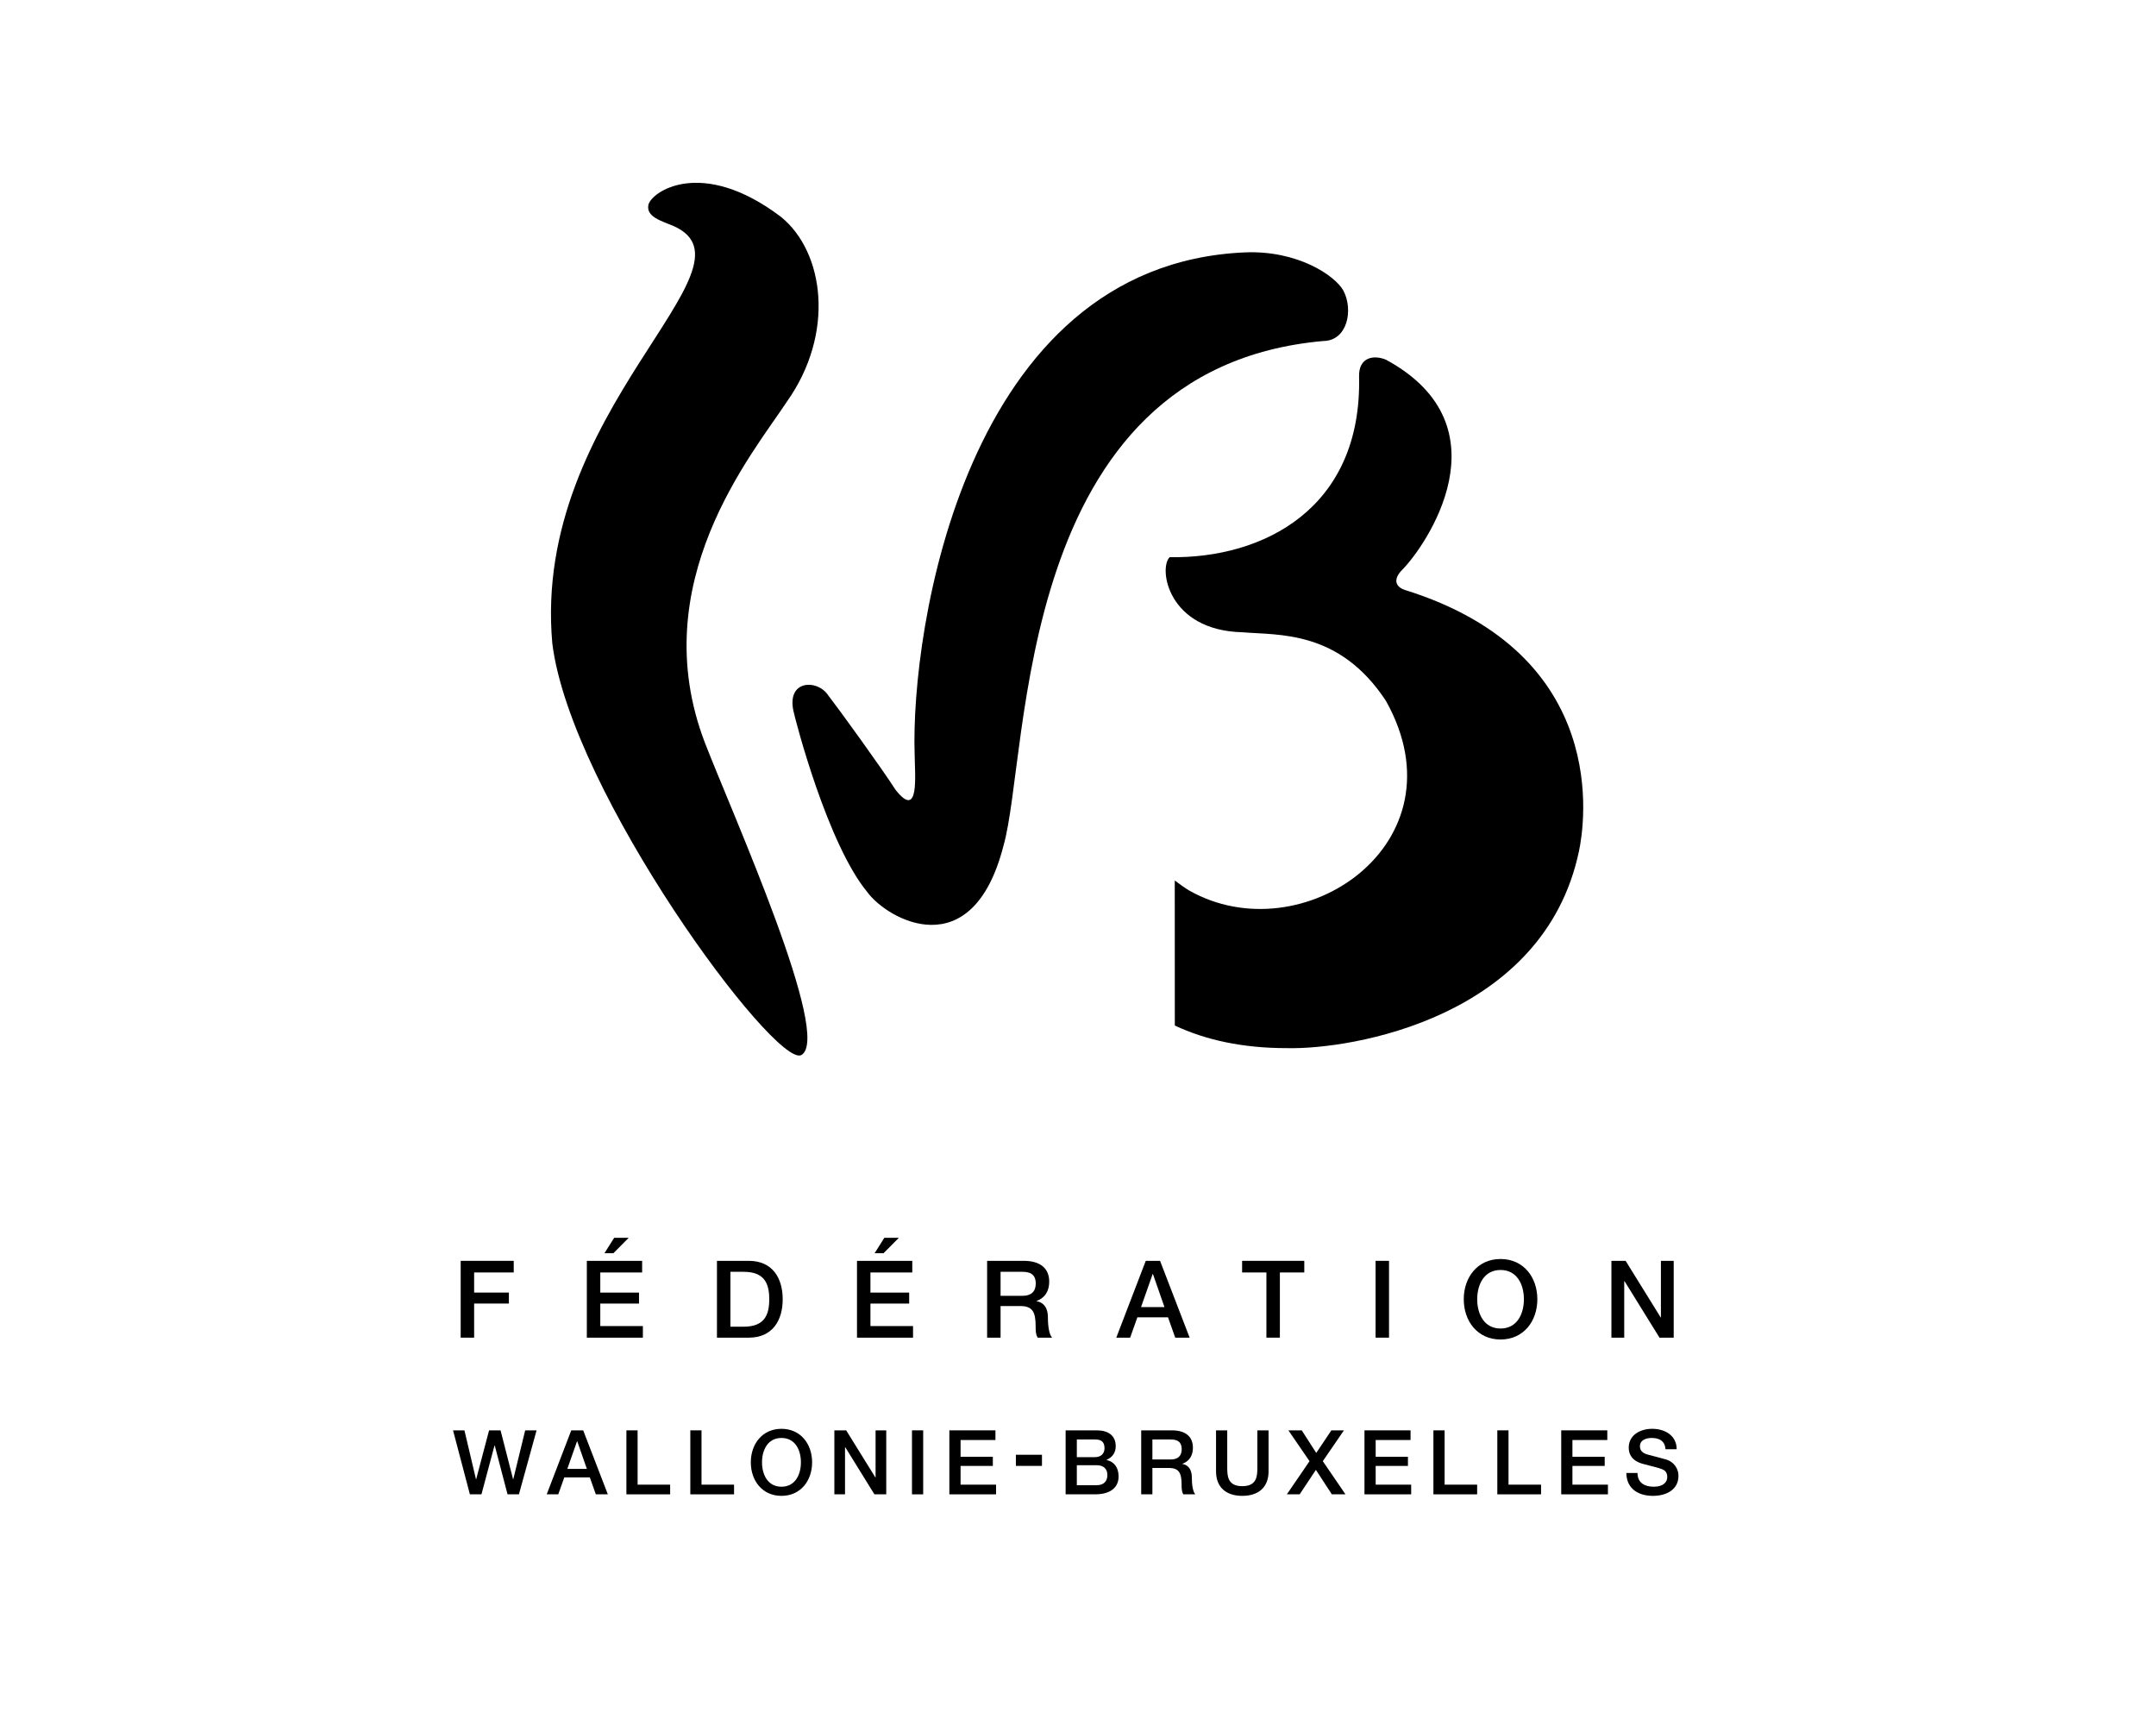
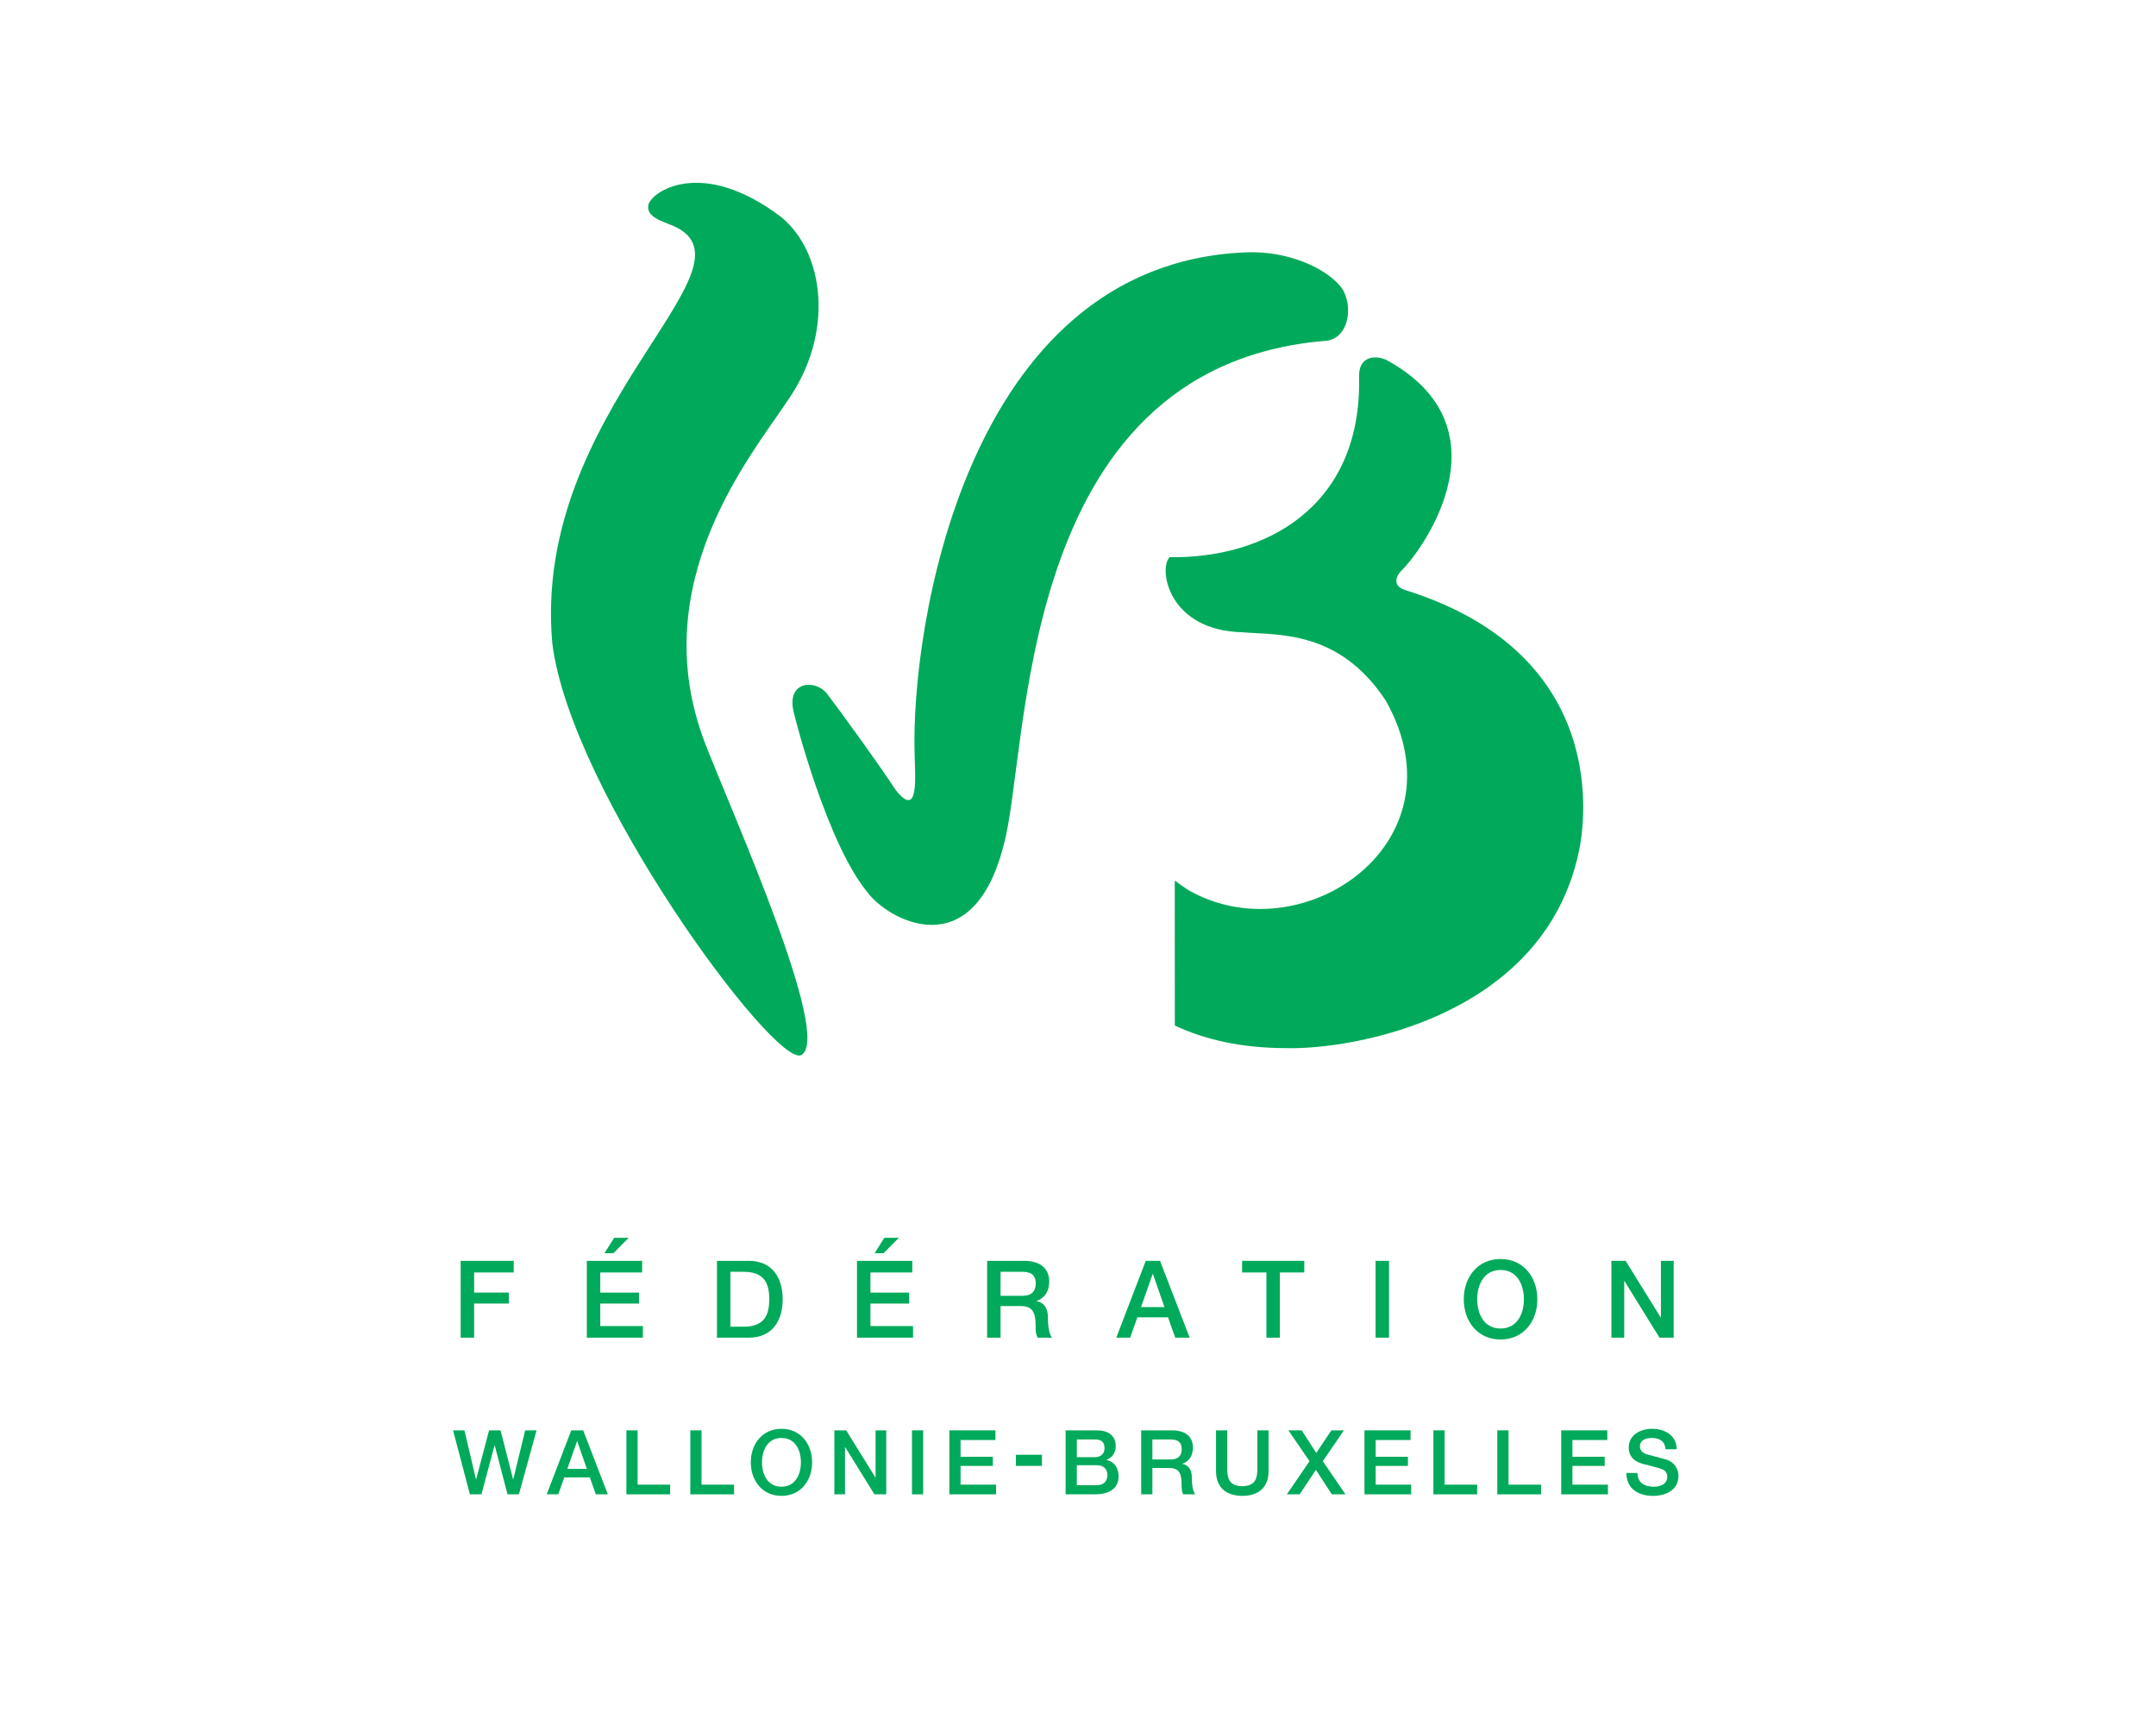
<svg xmlns="http://www.w3.org/2000/svg" width="177.165" height="141.732" id="svg3083" version="1.1">
  <defs id="defs3085">
    <clipPath id="clipPath3121" clipPathUnits="userSpaceOnUse">
      <path id="path3123" d="m 0,0 5457.96,0 0,5857 L 0,5857 0,0 z" />
    </clipPath>
  </defs>
  <g id="layer1" transform="translate(0,-910.6299)">
-     <g transform="matrix(0.2027722,0,0,-0.2027722,32.21786,1039.013)" id="g3113" style="fill:#000000;fill-opacity:1">
-       <g transform="scale(0.1,0.1)" id="g3115" style="fill:#000000;fill-opacity:1">
-         <g id="g3117" style="fill:#000000;fill-opacity:1">
-           <g clip-path="url(#clipPath3121)" id="g3119" style="fill:#000000;fill-opacity:1">
-             <path id="path3125" style="fill:#000000;fill-opacity:1;fill-rule:nonzero;stroke:none" d="m 278.031,1222.46 214.965,0 0,-47.11 -160.461,0 0,-81.49 140.84,0 0,-44.49 -140.84,0 0,-138.19 -54.504,0 0,311.28" />
-             <path id="path3127" style="fill:#000000;fill-opacity:1;fill-rule:nonzero;stroke:none" d="m 900.004,1315.74 58.851,0 -61.917,-62.31 -36.184,0 39.25,62.31 z m -110.758,-93.28 224.134,0 0,-47.11 -169.607,0 0,-81.49 156.927,0 0,-44.49 -156.927,0 0,-91.132 172.627,0 0,-47.058 -227.154,0 0,311.28" />
-             <path id="path3129" style="fill:#000000;fill-opacity:1;fill-rule:nonzero;stroke:none" d="m 1371.1,955.609 53.64,0 c 85.47,0 103.76,48.851 103.76,111.211 0,62.34 -18.29,111.17 -103.76,111.17 l -53.64,0 0,-222.381 z m -54.53,266.851 129.08,0 c 95.9,0 137.35,-69.78 137.35,-155.64 0,-85.902 -41.45,-155.64 -137.35,-155.64 l -129.08,0 0,311.28" />
-             <path id="path3131" style="fill:#000000;fill-opacity:1;fill-rule:nonzero;stroke:none" d="m 1994.78,1315.74 58.9,0 -61.92,-62.31 -36.18,0 39.2,62.31 z m -110.71,-93.28 224.08,0 0,-47.11 -169.61,0 0,-81.49 156.98,0 0,-44.49 -156.98,0 0,-91.132 172.68,0 0,-47.058 -227.15,0 0,311.28" />
-             <path id="path3133" style="fill:#000000;fill-opacity:1;fill-rule:nonzero;stroke:none" d="m 2465.92,1080.76 89.41,0 c 34.43,0 53.14,16.98 53.14,49.7 0,39.67 -25.71,47.53 -54.06,47.53 l -88.49,0 0,-97.23 z m -54.52,141.7 148.7,0 c 67.99,0 102.92,-31.39 102.92,-84.16 0,-59.72 -41.45,-74.99 -51.46,-78.48 l 0,-0.86 c 18.73,-2.63 46.19,-16.56 46.19,-65.851 0,-36.187 5.27,-69.328 17.04,-81.929 l -58.46,0 c -8.28,13.511 -8.28,30.5 -8.28,45.742 0,57.128 -11.77,82.378 -61.92,82.378 l -80.21,0 0,-128.12 -54.52,0 0,311.28" />
-             <path id="path3135" style="fill:#000000;fill-opacity:1;fill-rule:nonzero;stroke:none" d="m 3035.12,1034.96 95.01,0 -46.64,133.83 -1.31,0 -47.06,-133.83 z m 19.15,187.5 57.99,0 119.88,-311.28 -58.4,0 -29.22,82.371 -124.25,0 -29.22,-82.371 -56.23,0 119.45,311.28" />
-             <path id="path3137" style="fill:#000000;fill-opacity:1;fill-rule:nonzero;stroke:none" d="m 3444.75,1222.46 251.99,0 0,-47.11 -98.94,0 0,-264.17 -54.55,0 0,264.17 -98.5,0 0,47.11" />
-             <path id="path3139" style="fill:#000000;fill-opacity:1;fill-rule:nonzero;stroke:none" d="m 3985.6,911.18 54.52,0 0,311.281 -54.52,0 0,-311.281 z" />
-             <path id="path3141-5" style="fill:#000000;fill-opacity:1;fill-rule:nonzero;stroke:none" d="m 4397.5,1066.82 c 0,-59.74 27.89,-118.59 94.57,-118.59 66.73,0 94.64,58.85 94.64,118.59 0,59.71 -27.91,118.59 -94.64,118.59 -66.68,0 -94.57,-58.88 -94.57,-118.59 z m 243.69,0 c 0,-88.961 -55.78,-163.082 -149.12,-163.082 -93.26,0 -149.07,74.121 -149.07,163.082 0,88.93 55.81,163.06 149.07,163.06 93.34,0 149.12,-74.13 149.12,-163.06" />
-             <path id="path3143" style="fill:#000000;fill-opacity:1;fill-rule:nonzero;stroke:none" d="m 4941.36,1222.46 57.57,0 142.12,-229.351 0.87,0 0,229.351 51.88,0 0,-311.28 -57.52,0 -141.75,228.87 -1.26,0 0,-228.87 -51.91,0 0,311.28" />
-             <path id="path3145" style="fill:#000000;fill-opacity:1;fill-rule:nonzero;stroke:none" d="m 247.062,535.641 46.168,0 46.825,-198.301 0.73,0 52.328,198.301 46.489,0 50.832,-198.301 0.703,0 48.293,198.301 46.172,0 -71.563,-259.313 -46.113,0 -51.965,198.301 -0.731,0 -53.007,-198.301 -46.875,0 -68.286,259.313" />
-             <path id="path3147" style="fill:#000000;fill-opacity:1;fill-rule:nonzero;stroke:none" d="m 710.219,379.469 79.16,0 -38.859,111.519 -1.102,0 -39.199,-111.519 z m 15.98,156.172 48.293,0 99.887,-259.313 -48.66,0 -24.367,68.664 -103.477,0 -24.363,-68.664 -46.852,0 99.539,259.313" />
-             <path id="path3149" style="fill:#000000;fill-opacity:1;fill-rule:nonzero;stroke:none" d="m 949.633,535.641 45.383,0 0,-220.082 131.874,0 0,-39.231 -177.257,0 0,259.313" />
-             <path id="path3151" style="fill:#000000;fill-opacity:1;fill-rule:nonzero;stroke:none" d="m 1208.62,535.641 45.38,0 0,-220.082 131.88,0 0,-39.231 -177.26,0 0,259.313" />
-             <path id="path3153" style="fill:#000000;fill-opacity:1;fill-rule:nonzero;stroke:none" d="m 1499.18,406.012 c 0,-49.75 23.27,-98.813 78.84,-98.813 55.58,0 78.8,49.063 78.8,98.813 0,49.769 -23.22,98.789 -78.8,98.789 -55.57,0 -78.84,-49.02 -78.84,-98.789 z m 203.04,0 c 0,-74.102 -46.48,-135.864 -124.2,-135.864 -77.74,0 -124.25,61.762 -124.25,135.864 0,74.078 46.51,135.84 124.25,135.84 77.72,0 124.2,-61.762 124.2,-135.84" />
-             <path id="path3155" style="fill:#000000;fill-opacity:1;fill-rule:nonzero;stroke:none" d="m 1792.36,535.641 47.92,0 118.42,-191.02 0.7,0 0,191.02 43.24,0 0,-259.313 -47.96,0 -118.03,190.711 -1.11,0 0,-190.711 -43.18,0 0,259.313" />
-             <path id="path3157" style="fill:#000000;fill-opacity:1;fill-rule:nonzero;stroke:none" d="m 2106.92,276.328 45.41,0 0,259.312 -45.41,0 0,-259.312 z" />
-             <path id="path3159" style="fill:#000000;fill-opacity:1;fill-rule:nonzero;stroke:none" d="m 2258.4,535.641 186.72,0 0,-39.2 -141.31,0 0,-67.921 130.77,0 0,-37.051 -130.77,0 0,-75.91 143.88,0 0,-39.231 -189.29,0 0,259.313" />
-             <path id="path3161" style="fill:#000000;fill-opacity:1;fill-rule:nonzero;stroke:none" d="m 2527.97,391.582 105.68,0 0,45.098 -105.68,0 0,-45.098 z" />
-             <path id="path3163" style="fill:#000000;fill-opacity:1;fill-rule:nonzero;stroke:none" d="m 2774.96,313.359 80.31,0 c 27.57,0 43.54,14.911 43.54,41.063 0,25.449 -15.97,39.957 -43.54,39.957 l -80.31,0 0,-81.02 z m 0,113.7 74.1,0 c 21.79,0 38.12,12.73 38.12,35.941 0,26.16 -13.43,35.641 -38.12,35.641 l -74.1,0 0,-71.582 z m -45.41,108.582 126.03,0 c 46.51,0 77.01,-21.02 77.01,-64.25 0,-26.153 -13.43,-45.02 -37.02,-55.211 l 0,-0.75 c 31.57,-6.871 48.65,-31.61 48.65,-66.828 0,-40.661 -28.32,-72.274 -95.52,-72.274 l -119.15,0 0,259.313" />
-             <path id="path3165" style="fill:#000000;fill-opacity:1;fill-rule:nonzero;stroke:none" d="m 3081.19,417.621 74.44,0 c 28.72,0 44.31,14.18 44.31,41.399 0,33.082 -21.41,39.621 -45.02,39.621 l -73.73,0 0,-81.02 z m -45.41,118.02 123.86,0 c 56.67,0 85.71,-26.153 85.71,-70.071 0,-49.75 -34.49,-62.492 -42.85,-65.371 l 0,-0.738 c 15.6,-2.199 38.5,-13.813 38.5,-54.84 0,-30.16 4.35,-57.75 14.15,-68.293 l -48.69,0 c -6.88,11.274 -6.88,25.422 -6.88,38.133 0,47.621 -9.81,68.68 -51.58,68.68 l -66.81,0 0,-106.813 -45.41,0 0,259.313" />
-             <path id="path3167" style="fill:#000000;fill-opacity:1;fill-rule:nonzero;stroke:none" d="m 3339.08,535.641 45.41,0 0,-151.082 c 0,-34.86 2.22,-75.149 61.04,-75.149 58.86,0 61.03,40.289 61.03,75.149 l 0,151.082 45.39,0 0,-165.95 c 0,-66.492 -42.5,-99.543 -106.42,-99.543 -63.93,0 -106.45,33.051 -106.45,99.543 l 0,165.95" />
-             <path id="path3169" style="fill:#000000;fill-opacity:1;fill-rule:nonzero;stroke:none" d="m 3632.25,535.641 54.11,0 58.85,-91.5 61.37,91.5 50.86,0 -85.71,-124.911 91.9,-134.402 -55.24,0 -64.64,99.16 -65.75,-99.16 -51.93,0 91.89,134.402 -85.71,124.911" />
-             <path id="path3171" style="fill:#000000;fill-opacity:1;fill-rule:nonzero;stroke:none" d="m 3940.63,535.641 186.72,0 0,-39.2 -141.34,0 0,-67.921 130.78,0 0,-37.051 -130.78,0 0,-75.91 143.89,0 0,-39.231 -189.27,0 0,259.313" />
-             <path id="path3173" style="fill:#000000;fill-opacity:1;fill-rule:nonzero;stroke:none" d="m 4220,535.641 45.39,0 0,-220.082 131.85,0 0,-39.231 -177.24,0 0,259.313" />
-             <path id="path3175" style="fill:#000000;fill-opacity:1;fill-rule:nonzero;stroke:none" d="m 4478.99,535.641 45.38,0 0,-220.082 131.86,0 0,-39.231 -177.24,0 0,259.313" />
-             <path id="path3177" style="fill:#000000;fill-opacity:1;fill-rule:nonzero;stroke:none" d="m 4737.95,535.641 186.72,0 0,-39.2 -141.31,0 0,-67.921 130.78,0 0,-37.051 -130.78,0 0,-75.91 143.88,0 0,-39.231 -189.29,0 0,259.313" />
-             <path id="path3179" style="fill:#000000;fill-opacity:1;fill-rule:nonzero;stroke:none" d="m 5047.11,362.809 c 0,-39.989 29.43,-55.61 65.75,-55.61 39.93,0 54.81,19.629 54.81,39.231 0,19.988 -10.87,27.961 -21.41,31.961 -18.18,6.898 -41.76,11.64 -77.37,21.41 -44.29,12 -57.38,38.89 -57.38,65.769 0,51.942 47.98,76.282 94.77,76.282 54.16,0 99.57,-28.692 99.57,-82.832 l -45.41,0 c -2.17,33.441 -24.73,45.781 -55.94,45.781 -21.04,0 -47.58,-7.633 -47.58,-33.801 0,-18.16 12.33,-28.332 30.89,-33.391 3.95,-1.07 61.39,-15.98 74.8,-19.988 34.15,-10.16 50.47,-39.23 50.47,-66.082 0,-58.121 -51.54,-81.391 -103.15,-81.391 -59.19,0 -107.12,28.352 -108.2,92.661 l 45.38,0" />
-             <path id="path3181" style="fill:#000000;fill-opacity:1;fill-rule:evenodd;stroke:none" d="m 1038.54,5500.25 c 9.38,52.18 213.97,197.62 537.99,-48.01 175.24,-143.06 219.27,-472.1 23.22,-748.75 -139.56,-211.86 -580.68,-735.19 -331.47,-1383.16 112.15,-289.05 519.18,-1194.58 389.58,-1264.37 -107.59,-50.62 -933.7,1065.02 -1008.485,1668.08 -85.156,947.18 863.115,1525.24 491.825,1691.32 -49.21,20.86 -111.36,36.88 -102.66,84.89" />
-             <path id="path3183" style="fill:#000000;fill-opacity:1;fill-rule:evenodd;stroke:none" d="M 3454.58,5308.64 C 2319.14,5258 2101.37,3773.26 2117.67,3275.86 c 0.73,-83.93 20.9,-269.6 -77.43,-144.68 -54.84,85.76 -227.57,324.47 -277.94,389.67 -44.75,57.5 -162.03,53.57 -135.99,-69.37 8.76,-42.01 139.19,-542.43 300.52,-736 78.95,-107.9 423.52,-305.99 550.65,188.03 108.32,376.92 38.62,1934.28 1296.06,2046.12 97.66,0.57 123.17,125.38 81.62,204.2 -33.33,60.56 -185.33,164.32 -400.58,154.81" />
-             <path id="path3185" style="fill:#000000;fill-opacity:1;fill-rule:evenodd;stroke:none" d="m 3172.06,2175.92 c 123.93,-58.17 273.42,-91.73 455.27,-91.58 260.59,-6.15 1040.9,122.39 1182.63,798.6 22.16,104.2 133.66,795.52 -703.68,1057.36 -41.05,12.68 -50.59,44.28 -12.67,82.21 94.74,95.58 432.28,580.73 -65.57,851.17 -48.15,20.47 -111.15,11.73 -109.26,-67.62 12.42,-535.53 -388.59,-738.51 -767.63,-732.38 -45.68,-44.3 -8.44,-297.04 294.83,-304.22 145.42,-12.62 392.07,10.3 581.49,-277.8 324.65,-579.03 -342.71,-1027.59 -798.05,-768.13 -17.06,10.2 -39.88,26.83 -57.63,40.06 0,-45.38 0.27,-587.67 0.27,-587.67" />
+     <g transform="matrix(0.2027722,0,0,-0.2027722,32.21786,1039.013)" id="g3113" style="fill:#00aa5a;fill-opacity:1">
+       <g transform="scale(0.1,0.1)" id="g3115" style="fill:#00aa5a;fill-opacity:1">
+         <g id="g3117" style="fill:#00aa5a;fill-opacity:1">
+           <g clip-path="url(#clipPath3121)" id="g3119" style="fill:#00aa5a;fill-opacity:1">
+             <path id="path3125" style="fill:#00aa5a;fill-opacity:1;fill-rule:nonzero;stroke:none" d="m 278.031,1222.46 214.965,0 0,-47.11 -160.461,0 0,-81.49 140.84,0 0,-44.49 -140.84,0 0,-138.19 -54.504,0 0,311.28" />
+             <path id="path3127" style="fill:#00aa5a;fill-opacity:1;fill-rule:nonzero;stroke:none" d="m 900.004,1315.74 58.851,0 -61.917,-62.31 -36.184,0 39.25,62.31 z m -110.758,-93.28 224.134,0 0,-47.11 -169.607,0 0,-81.49 156.927,0 0,-44.49 -156.927,0 0,-91.132 172.627,0 0,-47.058 -227.154,0 0,311.28" />
+             <path id="path3129" style="fill:#00aa5a;fill-opacity:1;fill-rule:nonzero;stroke:none" d="m 1371.1,955.609 53.64,0 c 85.47,0 103.76,48.851 103.76,111.211 0,62.34 -18.29,111.17 -103.76,111.17 l -53.64,0 0,-222.381 z m -54.53,266.851 129.08,0 c 95.9,0 137.35,-69.78 137.35,-155.64 0,-85.902 -41.45,-155.64 -137.35,-155.64 l -129.08,0 0,311.28" />
+             <path id="path3131" style="fill:#00aa5a;fill-opacity:1;fill-rule:nonzero;stroke:none" d="m 1994.78,1315.74 58.9,0 -61.92,-62.31 -36.18,0 39.2,62.31 z m -110.71,-93.28 224.08,0 0,-47.11 -169.61,0 0,-81.49 156.98,0 0,-44.49 -156.98,0 0,-91.132 172.68,0 0,-47.058 -227.15,0 0,311.28" />
+             <path id="path3133" style="fill:#00aa5a;fill-opacity:1;fill-rule:nonzero;stroke:none" d="m 2465.92,1080.76 89.41,0 c 34.43,0 53.14,16.98 53.14,49.7 0,39.67 -25.71,47.53 -54.06,47.53 l -88.49,0 0,-97.23 z m -54.52,141.7 148.7,0 c 67.99,0 102.92,-31.39 102.92,-84.16 0,-59.72 -41.45,-74.99 -51.46,-78.48 l 0,-0.86 c 18.73,-2.63 46.19,-16.56 46.19,-65.851 0,-36.187 5.27,-69.328 17.04,-81.929 l -58.46,0 c -8.28,13.511 -8.28,30.5 -8.28,45.742 0,57.128 -11.77,82.378 -61.92,82.378 l -80.21,0 0,-128.12 -54.52,0 0,311.28" />
+             <path id="path3135" style="fill:#00aa5a;fill-opacity:1;fill-rule:nonzero;stroke:none" d="m 3035.12,1034.96 95.01,0 -46.64,133.83 -1.31,0 -47.06,-133.83 z m 19.15,187.5 57.99,0 119.88,-311.28 -58.4,0 -29.22,82.371 -124.25,0 -29.22,-82.371 -56.23,0 119.45,311.28" />
+             <path id="path3137" style="fill:#00aa5a;fill-opacity:1;fill-rule:nonzero;stroke:none" d="m 3444.75,1222.46 251.99,0 0,-47.11 -98.94,0 0,-264.17 -54.55,0 0,264.17 -98.5,0 0,47.11" />
+             <path id="path3139" style="fill:#00aa5a;fill-opacity:1;fill-rule:nonzero;stroke:none" d="m 3985.6,911.18 54.52,0 0,311.281 -54.52,0 0,-311.281 z" />
+             <path id="path3141-5" style="fill:#00aa5a;fill-opacity:1;fill-rule:nonzero;stroke:none" d="m 4397.5,1066.82 c 0,-59.74 27.89,-118.59 94.57,-118.59 66.73,0 94.64,58.85 94.64,118.59 0,59.71 -27.91,118.59 -94.64,118.59 -66.68,0 -94.57,-58.88 -94.57,-118.59 z m 243.69,0 c 0,-88.961 -55.78,-163.082 -149.12,-163.082 -93.26,0 -149.07,74.121 -149.07,163.082 0,88.93 55.81,163.06 149.07,163.06 93.34,0 149.12,-74.13 149.12,-163.06" />
+             <path id="path3143" style="fill:#00aa5a;fill-opacity:1;fill-rule:nonzero;stroke:none" d="m 4941.36,1222.46 57.57,0 142.12,-229.351 0.87,0 0,229.351 51.88,0 0,-311.28 -57.52,0 -141.75,228.87 -1.26,0 0,-228.87 -51.91,0 0,311.28" />
+             <path id="path3145" style="fill:#00aa5a;fill-opacity:1;fill-rule:nonzero;stroke:none" d="m 247.062,535.641 46.168,0 46.825,-198.301 0.73,0 52.328,198.301 46.489,0 50.832,-198.301 0.703,0 48.293,198.301 46.172,0 -71.563,-259.313 -46.113,0 -51.965,198.301 -0.731,0 -53.007,-198.301 -46.875,0 -68.286,259.313" />
+             <path id="path3147" style="fill:#00aa5a;fill-opacity:1;fill-rule:nonzero;stroke:none" d="m 710.219,379.469 79.16,0 -38.859,111.519 -1.102,0 -39.199,-111.519 z m 15.98,156.172 48.293,0 99.887,-259.313 -48.66,0 -24.367,68.664 -103.477,0 -24.363,-68.664 -46.852,0 99.539,259.313" />
+             <path id="path3149" style="fill:#00aa5a;fill-opacity:1;fill-rule:nonzero;stroke:none" d="m 949.633,535.641 45.383,0 0,-220.082 131.874,0 0,-39.231 -177.257,0 0,259.313" />
+             <path id="path3151" style="fill:#00aa5a;fill-opacity:1;fill-rule:nonzero;stroke:none" d="m 1208.62,535.641 45.38,0 0,-220.082 131.88,0 0,-39.231 -177.26,0 0,259.313" />
+             <path id="path3153" style="fill:#00aa5a;fill-opacity:1;fill-rule:nonzero;stroke:none" d="m 1499.18,406.012 c 0,-49.75 23.27,-98.813 78.84,-98.813 55.58,0 78.8,49.063 78.8,98.813 0,49.769 -23.22,98.789 -78.8,98.789 -55.57,0 -78.84,-49.02 -78.84,-98.789 z m 203.04,0 c 0,-74.102 -46.48,-135.864 -124.2,-135.864 -77.74,0 -124.25,61.762 -124.25,135.864 0,74.078 46.51,135.84 124.25,135.84 77.72,0 124.2,-61.762 124.2,-135.84" />
+             <path id="path3155" style="fill:#00aa5a;fill-opacity:1;fill-rule:nonzero;stroke:none" d="m 1792.36,535.641 47.92,0 118.42,-191.02 0.7,0 0,191.02 43.24,0 0,-259.313 -47.96,0 -118.03,190.711 -1.11,0 0,-190.711 -43.18,0 0,259.313" />
+             <path id="path3157" style="fill:#00aa5a;fill-opacity:1;fill-rule:nonzero;stroke:none" d="m 2106.92,276.328 45.41,0 0,259.312 -45.41,0 0,-259.312 z" />
+             <path id="path3159" style="fill:#00aa5a;fill-opacity:1;fill-rule:nonzero;stroke:none" d="m 2258.4,535.641 186.72,0 0,-39.2 -141.31,0 0,-67.921 130.77,0 0,-37.051 -130.77,0 0,-75.91 143.88,0 0,-39.231 -189.29,0 0,259.313" />
+             <path id="path3161" style="fill:#00aa5a;fill-opacity:1;fill-rule:nonzero;stroke:none" d="m 2527.97,391.582 105.68,0 0,45.098 -105.68,0 0,-45.098 z" />
+             <path id="path3163" style="fill:#00aa5a;fill-opacity:1;fill-rule:nonzero;stroke:none" d="m 2774.96,313.359 80.31,0 c 27.57,0 43.54,14.911 43.54,41.063 0,25.449 -15.97,39.957 -43.54,39.957 l -80.31,0 0,-81.02 z m 0,113.7 74.1,0 c 21.79,0 38.12,12.73 38.12,35.941 0,26.16 -13.43,35.641 -38.12,35.641 l -74.1,0 0,-71.582 z m -45.41,108.582 126.03,0 c 46.51,0 77.01,-21.02 77.01,-64.25 0,-26.153 -13.43,-45.02 -37.02,-55.211 l 0,-0.75 c 31.57,-6.871 48.65,-31.61 48.65,-66.828 0,-40.661 -28.32,-72.274 -95.52,-72.274 l -119.15,0 0,259.313" />
+             <path id="path3165" style="fill:#00aa5a;fill-opacity:1;fill-rule:nonzero;stroke:none" d="m 3081.19,417.621 74.44,0 c 28.72,0 44.31,14.18 44.31,41.399 0,33.082 -21.41,39.621 -45.02,39.621 l -73.73,0 0,-81.02 z m -45.41,118.02 123.86,0 c 56.67,0 85.71,-26.153 85.71,-70.071 0,-49.75 -34.49,-62.492 -42.85,-65.371 l 0,-0.738 c 15.6,-2.199 38.5,-13.813 38.5,-54.84 0,-30.16 4.35,-57.75 14.15,-68.293 l -48.69,0 c -6.88,11.274 -6.88,25.422 -6.88,38.133 0,47.621 -9.81,68.68 -51.58,68.68 l -66.81,0 0,-106.813 -45.41,0 0,259.313" />
+             <path id="path3167" style="fill:#00aa5a;fill-opacity:1;fill-rule:nonzero;stroke:none" d="m 3339.08,535.641 45.41,0 0,-151.082 c 0,-34.86 2.22,-75.149 61.04,-75.149 58.86,0 61.03,40.289 61.03,75.149 l 0,151.082 45.39,0 0,-165.95 c 0,-66.492 -42.5,-99.543 -106.42,-99.543 -63.93,0 -106.45,33.051 -106.45,99.543 l 0,165.95" />
+             <path id="path3169" style="fill:#00aa5a;fill-opacity:1;fill-rule:nonzero;stroke:none" d="m 3632.25,535.641 54.11,0 58.85,-91.5 61.37,91.5 50.86,0 -85.71,-124.911 91.9,-134.402 -55.24,0 -64.64,99.16 -65.75,-99.16 -51.93,0 91.89,134.402 -85.71,124.911" />
+             <path id="path3171" style="fill:#00aa5a;fill-opacity:1;fill-rule:nonzero;stroke:none" d="m 3940.63,535.641 186.72,0 0,-39.2 -141.34,0 0,-67.921 130.78,0 0,-37.051 -130.78,0 0,-75.91 143.89,0 0,-39.231 -189.27,0 0,259.313" />
+             <path id="path3173" style="fill:#00aa5a;fill-opacity:1;fill-rule:nonzero;stroke:none" d="m 4220,535.641 45.39,0 0,-220.082 131.85,0 0,-39.231 -177.24,0 0,259.313" />
+             <path id="path3175" style="fill:#00aa5a;fill-opacity:1;fill-rule:nonzero;stroke:none" d="m 4478.99,535.641 45.38,0 0,-220.082 131.86,0 0,-39.231 -177.24,0 0,259.313" />
+             <path id="path3177" style="fill:#00aa5a;fill-opacity:1;fill-rule:nonzero;stroke:none" d="m 4737.95,535.641 186.72,0 0,-39.2 -141.31,0 0,-67.921 130.78,0 0,-37.051 -130.78,0 0,-75.91 143.88,0 0,-39.231 -189.29,0 0,259.313" />
+             <path id="path3179" style="fill:#00aa5a;fill-opacity:1;fill-rule:nonzero;stroke:none" d="m 5047.11,362.809 c 0,-39.989 29.43,-55.61 65.75,-55.61 39.93,0 54.81,19.629 54.81,39.231 0,19.988 -10.87,27.961 -21.41,31.961 -18.18,6.898 -41.76,11.64 -77.37,21.41 -44.29,12 -57.38,38.89 -57.38,65.769 0,51.942 47.98,76.282 94.77,76.282 54.16,0 99.57,-28.692 99.57,-82.832 l -45.41,0 c -2.17,33.441 -24.73,45.781 -55.94,45.781 -21.04,0 -47.58,-7.633 -47.58,-33.801 0,-18.16 12.33,-28.332 30.89,-33.391 3.95,-1.07 61.39,-15.98 74.8,-19.988 34.15,-10.16 50.47,-39.23 50.47,-66.082 0,-58.121 -51.54,-81.391 -103.15,-81.391 -59.19,0 -107.12,28.352 -108.2,92.661 l 45.38,0" />
+             <path id="path3181" style="fill:#00aa5a;fill-opacity:1;fill-rule:evenodd;stroke:none" d="m 1038.54,5500.25 c 9.38,52.18 213.97,197.62 537.99,-48.01 175.24,-143.06 219.27,-472.1 23.22,-748.75 -139.56,-211.86 -580.68,-735.19 -331.47,-1383.16 112.15,-289.05 519.18,-1194.58 389.58,-1264.37 -107.59,-50.62 -933.7,1065.02 -1008.485,1668.08 -85.156,947.18 863.115,1525.24 491.825,1691.32 -49.21,20.86 -111.36,36.88 -102.66,84.89" />
+             <path id="path3183" style="fill:#00aa5a;fill-opacity:1;fill-rule:evenodd;stroke:none" d="M 3454.58,5308.64 C 2319.14,5258 2101.37,3773.26 2117.67,3275.86 c 0.73,-83.93 20.9,-269.6 -77.43,-144.68 -54.84,85.76 -227.57,324.47 -277.94,389.67 -44.75,57.5 -162.03,53.57 -135.99,-69.37 8.76,-42.01 139.19,-542.43 300.52,-736 78.95,-107.9 423.52,-305.99 550.65,188.03 108.32,376.92 38.62,1934.28 1296.06,2046.12 97.66,0.57 123.17,125.38 81.62,204.2 -33.33,60.56 -185.33,164.32 -400.58,154.81" />
+             <path id="path3185" style="fill:#00aa5a;fill-opacity:1;fill-rule:evenodd;stroke:none" d="m 3172.06,2175.92 c 123.93,-58.17 273.42,-91.73 455.27,-91.58 260.59,-6.15 1040.9,122.39 1182.63,798.6 22.16,104.2 133.66,795.52 -703.68,1057.36 -41.05,12.68 -50.59,44.28 -12.67,82.21 94.74,95.58 432.28,580.73 -65.57,851.17 -48.15,20.47 -111.15,11.73 -109.26,-67.62 12.42,-535.53 -388.59,-738.51 -767.63,-732.38 -45.68,-44.3 -8.44,-297.04 294.83,-304.22 145.42,-12.62 392.07,10.3 581.49,-277.8 324.65,-579.03 -342.71,-1027.59 -798.05,-768.13 -17.06,10.2 -39.88,26.83 -57.63,40.06 0,-45.38 0.27,-587.67 0.27,-587.67" />
          </g>
        </g>
      </g>
    </g>
  </g>
</svg>
